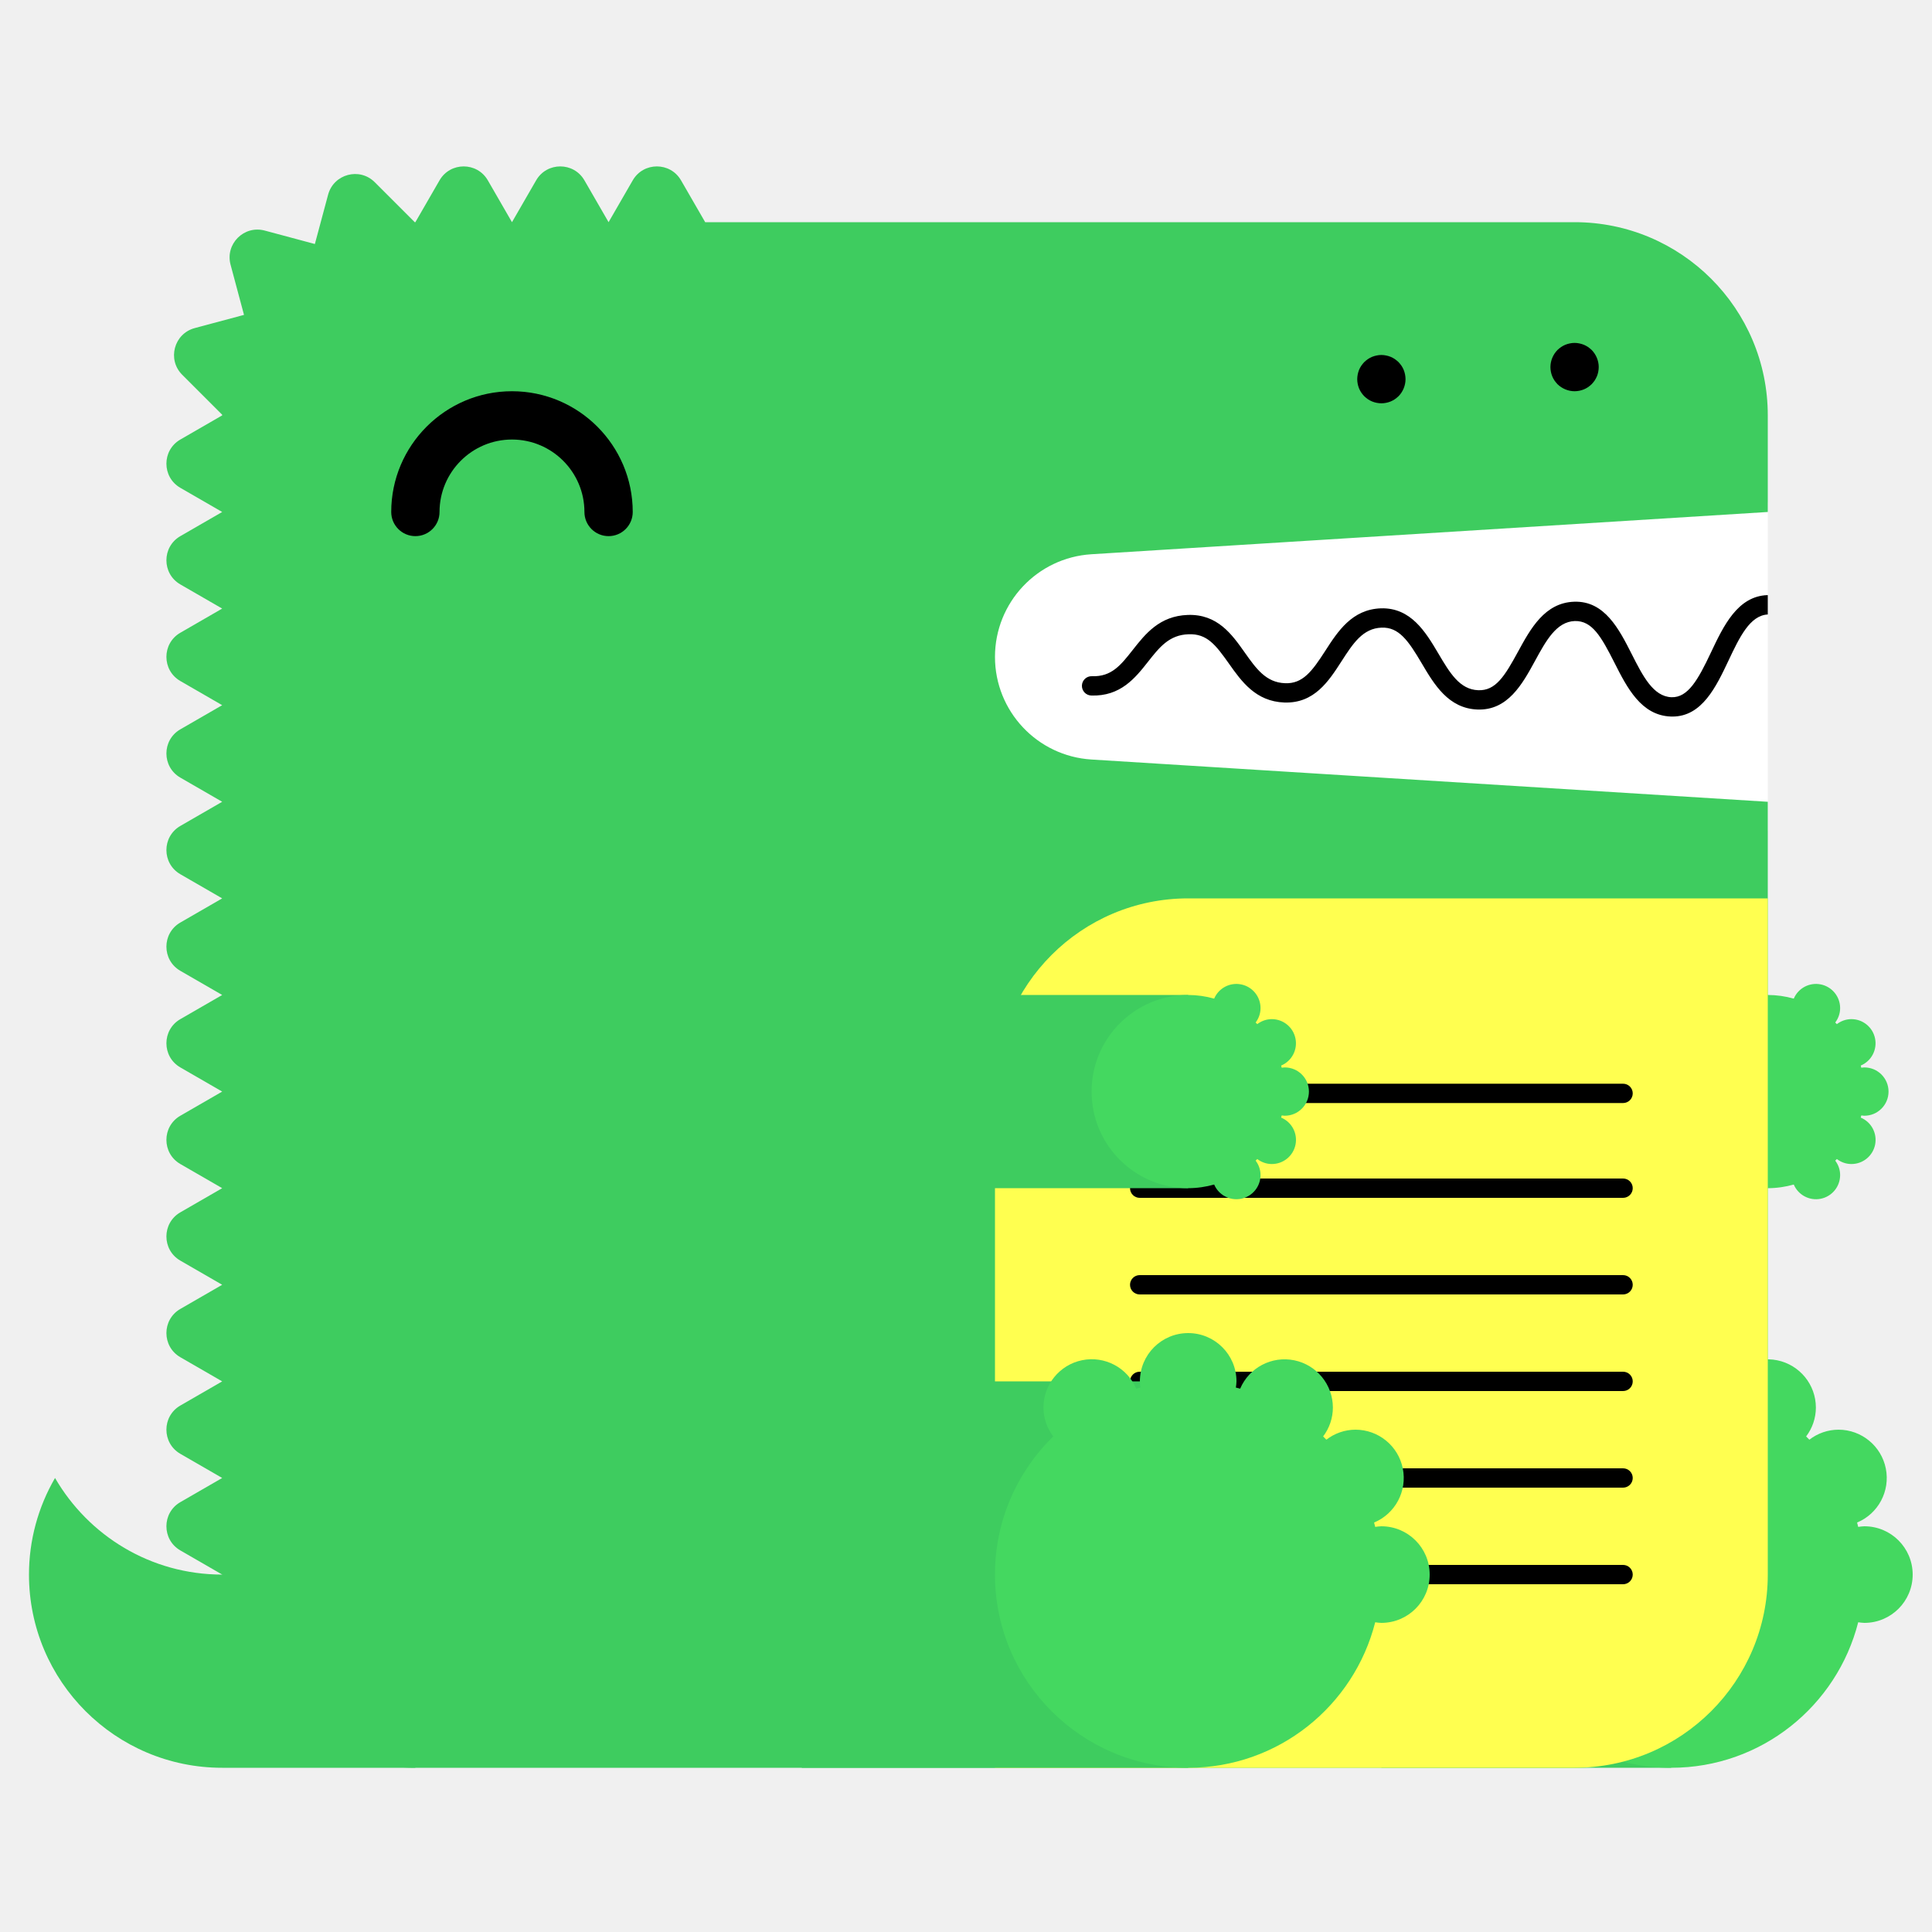
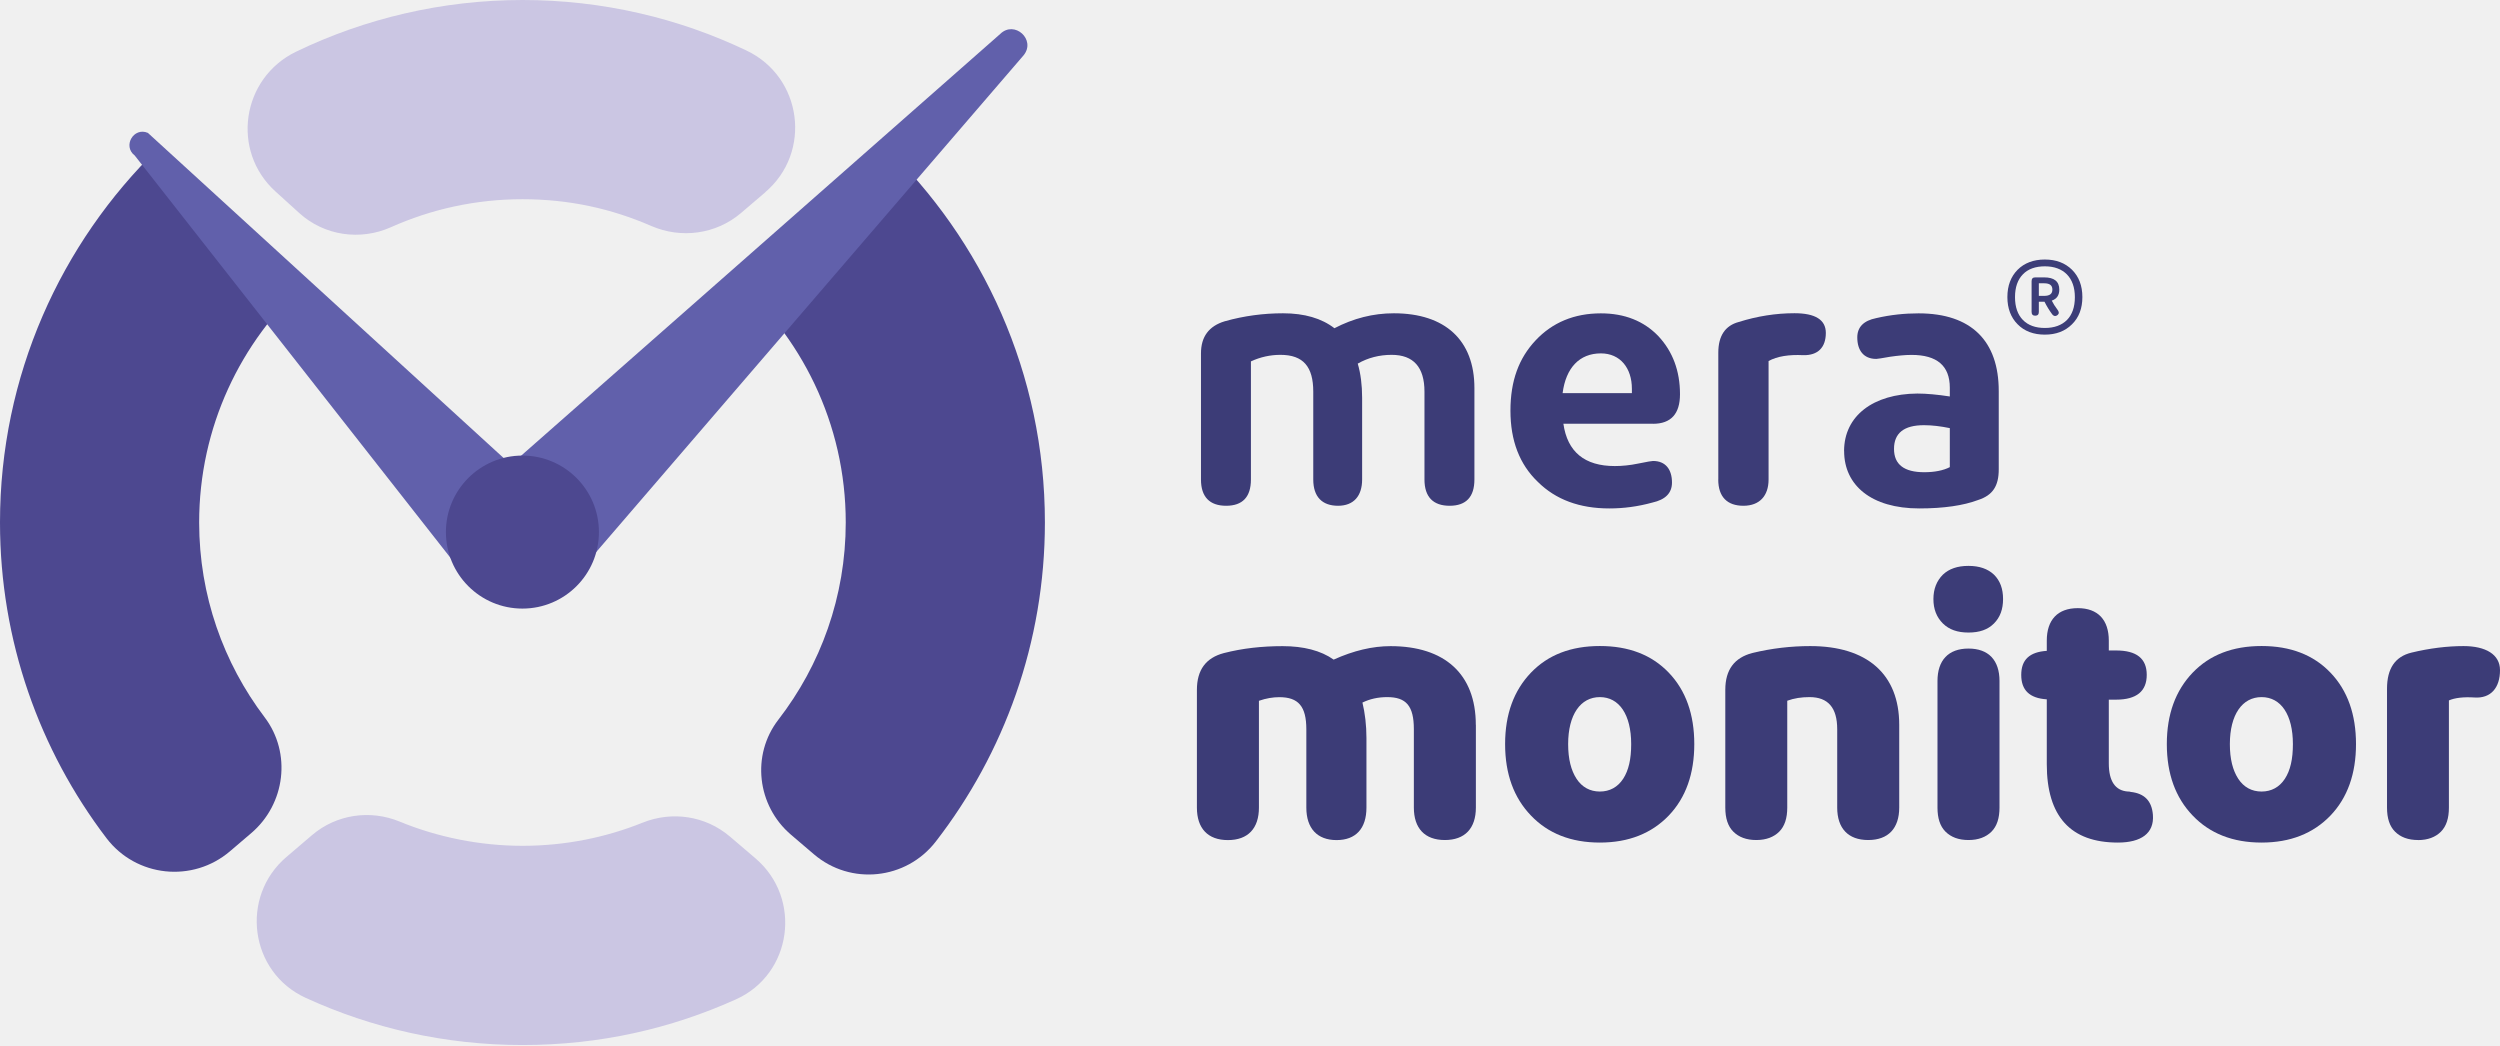
- <svg xmlns="http://www.w3.org/2000/svg" width="200" height="200" viewBox="0 0 200 200">
-   <g fill="none" fill-rule="evenodd">
-     <path fill="#FFF" d="M99 52h84v34H99z" />
-     <path d="M23 163c-7.398 0-13.843-4.027-17.303-10A19.886 19.886 0 0 0 3 163c0 11.046 8.954 20 20 20h20v-20H23z" fill="#3ECC5F" />
-     <path d="M112.98 57.376L183 53V43c0-11.046-8.954-20-20-20H73l-2.5-4.33c-1.112-1.925-3.889-1.925-5 0L63 23l-2.5-4.33c-1.111-1.925-3.889-1.925-5 0L53 23l-2.5-4.33c-1.111-1.925-3.889-1.925-5 0L43 23c-.022 0-.042.003-.065.003l-4.142-4.141c-1.57-1.571-4.252-.853-4.828 1.294l-1.369 5.104-5.192-1.392c-2.148-.575-4.111 1.389-3.535 3.536l1.39 5.193-5.102 1.367c-2.148.576-2.867 3.259-1.296 4.83l4.142 4.142c0 .021-.003.042-.003.064l-4.33 2.5c-1.925 1.111-1.925 3.889 0 5L23 53l-4.33 2.5c-1.925 1.111-1.925 3.889 0 5L23 63l-4.33 2.5c-1.925 1.111-1.925 3.889 0 5L23 73l-4.33 2.5c-1.925 1.111-1.925 3.889 0 5L23 83l-4.33 2.5c-1.925 1.111-1.925 3.889 0 5L23 93l-4.33 2.5c-1.925 1.111-1.925 3.889 0 5L23 103l-4.33 2.5c-1.925 1.111-1.925 3.889 0 5L23 113l-4.33 2.5c-1.925 1.111-1.925 3.889 0 5L23 123l-4.33 2.5c-1.925 1.111-1.925 3.889 0 5L23 133l-4.33 2.5c-1.925 1.111-1.925 3.889 0 5L23 143l-4.33 2.5c-1.925 1.111-1.925 3.889 0 5L23 153l-4.33 2.5c-1.925 1.111-1.925 3.889 0 5L23 163c0 11.046 8.954 20 20 20h120c11.046 0 20-8.954 20-20V83l-70.02-4.376A10.645 10.645 0 0 1 103 68c0-5.621 4.37-10.273 9.98-10.624" fill="#3ECC5F" />
-     <path fill="#3ECC5F" d="M143 183h30v-40h-30z" />
-     <path d="M193 158c-.219 0-.428.037-.639.064-.038-.15-.074-.301-.116-.451A5 5 0 0 0 190.32 148a4.96 4.96 0 0 0-3.016 1.036 26.531 26.531 0 0 0-.335-.336 4.955 4.955 0 0 0 1.011-2.987 5 5 0 0 0-9.599-1.959c-.148-.042-.297-.077-.445-.115.027-.211.064-.42.064-.639a5 5 0 0 0-5-5 5 5 0 0 0-5 5c0 .219.037.428.064.639-.148.038-.297.073-.445.115a4.998 4.998 0 0 0-9.599 1.959c0 1.125.384 2.151 1.011 2.987-3.717 3.632-6.031 8.693-6.031 14.3 0 11.046 8.954 20 20 20 9.339 0 17.16-6.41 19.361-15.064.211.027.42.064.639.064a5 5 0 0 0 5-5 5 5 0 0 0-5-5" fill="#44D860" />
-     <path fill="#3ECC5F" d="M153 123h30v-20h-30z" />
-     <path d="M193 115.5a2.5 2.5 0 1 0 0-5c-.109 0-.214.019-.319.032-.02-.075-.037-.15-.058-.225a2.501 2.501 0 0 0-.963-4.807c-.569 0-1.088.197-1.508.518a6.653 6.653 0 0 0-.168-.168c.314-.417.506-.931.506-1.494a2.5 2.5 0 0 0-4.8-.979A9.987 9.987 0 0 0 183 103c-5.522 0-10 4.478-10 10s4.478 10 10 10c.934 0 1.833-.138 2.69-.377a2.5 2.5 0 0 0 4.8-.979c0-.563-.192-1.077-.506-1.494.057-.055.113-.111.168-.168.42.321.939.518 1.508.518a2.5 2.5 0 0 0 .963-4.807c.021-.074.038-.15.058-.225.105.013.21.032.319.032" fill="#44D860" />
-     <path d="M63 55.5a2.5 2.5 0 0 1-2.5-2.5c0-4.136-3.364-7.5-7.5-7.5s-7.5 3.364-7.5 7.5a2.5 2.5 0 1 1-5 0c0-6.893 5.607-12.5 12.5-12.5S65.5 46.107 65.5 53a2.5 2.5 0 0 1-2.5 2.5" fill="#000" />
-     <path d="M103 183h60c11.046 0 20-8.954 20-20V93h-60c-11.046 0-20 8.954-20 20v70z" fill="#FFFF50" />
-     <path d="M168.02 124h-50.04a1 1 0 1 1 0-2h50.04a1 1 0 1 1 0 2m0 20h-50.04a1 1 0 1 1 0-2h50.04a1 1 0 1 1 0 2m0 20h-50.04a1 1 0 1 1 0-2h50.04a1 1 0 1 1 0 2m0-49.814h-50.04a1 1 0 1 1 0-2h50.04a1 1 0 1 1 0 2m0 19.814h-50.04a1 1 0 1 1 0-2h50.04a1 1 0 1 1 0 2m0 20h-50.04a1 1 0 1 1 0-2h50.04a1 1 0 1 1 0 2M183 61.611c-.012 0-.022-.006-.034-.005-3.09.105-4.552 3.196-5.842 5.923-1.346 2.85-2.387 4.703-4.093 4.647-1.889-.068-2.969-2.202-4.113-4.46-1.314-2.594-2.814-5.536-5.963-5.426-3.046.104-4.513 2.794-5.807 5.167-1.377 2.528-2.314 4.065-4.121 3.994-1.927-.07-2.951-1.805-4.136-3.813-1.321-2.236-2.848-4.75-5.936-4.664-2.994.103-4.465 2.385-5.763 4.4-1.373 2.13-2.335 3.428-4.165 3.351-1.973-.07-2.992-1.51-4.171-3.177-1.324-1.873-2.816-3.993-5.895-3.89-2.928.1-4.399 1.97-5.696 3.618-1.232 1.564-2.194 2.802-4.229 2.724a1 1 0 0 0-.072 2c3.017.101 4.545-1.8 5.872-3.487 1.177-1.496 2.193-2.787 4.193-2.855 1.926-.082 2.829 1.115 4.195 3.045 1.297 1.834 2.769 3.914 5.731 4.021 3.103.104 4.596-2.215 5.918-4.267 1.182-1.834 2.202-3.417 4.15-3.484 1.793-.067 2.769 1.35 4.145 3.681 1.297 2.197 2.766 4.686 5.787 4.796 3.125.108 4.634-2.62 5.949-5.035 1.139-2.088 2.214-4.06 4.119-4.126 1.793-.042 2.728 1.595 4.111 4.33 1.292 2.553 2.757 5.445 5.825 5.556l.169.003c3.064 0 4.518-3.075 5.805-5.794 1.139-2.41 2.217-4.68 4.067-4.773v-2z" fill="#000" />
-     <path fill="#3ECC5F" d="M83 183h40v-40H83z" />
-     <path d="M143 158c-.219 0-.428.037-.639.064-.038-.15-.074-.301-.116-.451A5 5 0 0 0 140.32 148a4.96 4.96 0 0 0-3.016 1.036 26.531 26.531 0 0 0-.335-.336 4.955 4.955 0 0 0 1.011-2.987 5 5 0 0 0-9.599-1.959c-.148-.042-.297-.077-.445-.115.027-.211.064-.42.064-.639a5 5 0 0 0-5-5 5 5 0 0 0-5 5c0 .219.037.428.064.639-.148.038-.297.073-.445.115a4.998 4.998 0 0 0-9.599 1.959c0 1.125.384 2.151 1.011 2.987-3.717 3.632-6.031 8.693-6.031 14.3 0 11.046 8.954 20 20 20 9.339 0 17.16-6.41 19.361-15.064.211.027.42.064.639.064a5 5 0 0 0 5-5 5 5 0 0 0-5-5" fill="#44D860" />
-     <path fill="#3ECC5F" d="M83 123h40v-20H83z" />
-     <path d="M133 115.5a2.5 2.5 0 1 0 0-5c-.109 0-.214.019-.319.032-.02-.075-.037-.15-.058-.225a2.501 2.501 0 0 0-.963-4.807c-.569 0-1.088.197-1.508.518a6.653 6.653 0 0 0-.168-.168c.314-.417.506-.931.506-1.494a2.5 2.5 0 0 0-4.8-.979A9.987 9.987 0 0 0 123 103c-5.522 0-10 4.478-10 10s4.478 10 10 10c.934 0 1.833-.138 2.69-.377a2.5 2.5 0 0 0 4.8-.979c0-.563-.192-1.077-.506-1.494.057-.055.113-.111.168-.168.42.321.939.518 1.508.518a2.5 2.5 0 0 0 .963-4.807c.021-.074.038-.15.058-.225.105.013.21.032.319.032" fill="#44D860" />
-     <path d="M143 41.75c-.16 0-.33-.02-.49-.05a2.52 2.52 0 0 1-.47-.14c-.15-.06-.29-.14-.431-.23-.13-.09-.259-.2-.38-.31-.109-.12-.219-.24-.309-.38s-.17-.28-.231-.43a2.619 2.619 0 0 1-.189-.96c0-.16.02-.33.05-.49.03-.16.08-.31.139-.47.061-.15.141-.29.231-.43.09-.13.2-.26.309-.38.121-.11.25-.22.38-.31.141-.09.281-.17.431-.23.149-.06.31-.11.47-.14.32-.07.65-.07.98 0 .159.03.32.08.47.14.149.06.29.14.43.23.13.09.259.2.38.31.11.12.22.25.31.38.09.14.17.28.23.43.06.16.11.31.14.47.029.16.05.33.05.49 0 .66-.271 1.31-.73 1.77-.121.11-.25.22-.38.31-.14.09-.281.17-.43.23a2.565 2.565 0 0 1-.96.19m20-1.25c-.66 0-1.3-.27-1.771-.73a3.802 3.802 0 0 1-.309-.38c-.09-.14-.17-.28-.231-.43a2.619 2.619 0 0 1-.189-.96c0-.66.27-1.3.729-1.77.121-.11.25-.22.38-.31.141-.09.281-.17.431-.23.149-.06.31-.11.47-.14.32-.07.66-.07.98 0 .159.03.32.08.47.14.149.06.29.14.43.23.13.09.259.2.38.31.459.47.73 1.11.73 1.77 0 .16-.021.33-.05.49-.03.16-.08.32-.14.47-.07.15-.14.29-.23.43-.09.13-.2.26-.31.38-.121.11-.25.22-.38.31-.14.09-.281.17-.43.23a2.565 2.565 0 0 1-.96.19" fill="#000" />
+ <svg xmlns="http://www.w3.org/2000/svg" id="Layer_1" viewBox="13.56 12.28 393.41 164.45">
+   <defs>
+     <style>
+       .cls-1 {
+         fill: #3c3d78;
+       }
+ 
+       .cls-2 {
+         fill: #4d4890;
+       }
+ 
+       .cls-3 {
+         fill: #6160ab;
+       }
+ 
+       .cls-4 {
+         isolation: isolate;
+       }
+ 
+       .cls-5 {
+         fill: #3c3c77;
+       }
+ 
+       .cls-6 {
+         fill: #cbc6e3;
+       }
+     </style>
+   </defs>
+   <g class="cls-4">
+     <path class="cls-1" d="M339.62,54.73c1.09,1.09,1.63,2.52,1.63,4.3s-.54,3.21-1.63,4.28c-1.09,1.09-2.52,1.63-4.28,1.63s-3.22-.54-4.28-1.63c-1.06-1.06-1.61-2.5-1.61-4.28s.54-3.22,1.61-4.3c1.06-1.06,2.5-1.61,4.28-1.61s3.19.54,4.28,1.61ZM335.34,63.89c1.48,0,2.65-.42,3.49-1.26.82-.84,1.24-2.03,1.24-3.59,0-3.07-1.76-4.85-4.72-4.85-1.48,0-2.65.42-3.46,1.26-.82.84-1.24,2.03-1.24,3.59s.42,2.75,1.24,3.59c.82.84,1.98,1.26,3.46,1.26ZM336.43,59.58c.22.45.54.96.99,1.56.07.12.12.25.12.35,0,.3-.35.52-.57.52-.17,0-.35-.1-.49-.3-.42-.57-.82-1.21-1.19-1.95h-.89v1.61c0,.4-.2.59-.57.59s-.57-.2-.57-.59v-4.85c0-.4.2-.59.57-.59h1.41c1.58,0,2.38.64,2.38,1.93,0,.89-.4,1.46-1.19,1.73ZM335.24,58.84c.87,0,1.29-.32,1.29-.99s-.42-.99-1.29-.99h-.84v1.98h.84Z" />
+   </g>
+   <g>
+     <g>
+       <path class="cls-5" d="M245.58,73.34v14.4c0,2.75-1.32,4.13-3.9,4.13s-3.96-1.38-3.96-4.13v-13.83c0-3.84-1.72-5.79-5.16-5.79-1.95,0-3.73.46-5.34,1.38.46,1.55.69,3.38.69,5.39v12.85c0,2.58-1.32,4.13-3.79,4.13s-3.9-1.38-3.9-4.13v-13.83c0-3.9-1.55-5.79-5.16-5.79-1.61,0-3.16.34-4.65,1.03v18.59c0,2.75-1.32,4.13-3.9,4.13s-3.96-1.38-3.96-4.13v-19.85c0-2.64,1.26-4.3,3.73-5.05,3.04-.86,6.14-1.26,9.18-1.26,3.39,0,6.08.8,8.09,2.35,2.98-1.55,6.08-2.35,9.35-2.35,8.09,0,12.68,4.25,12.68,11.76Z" />
+       <path class="cls-5" d="M273.69,78.96h-14.11c.63,4.42,3.33,6.66,8.09,6.66,1.09,0,2.35-.11,3.73-.4s2.12-.4,2.29-.4c2.01,0,2.98,1.38,2.98,3.39,0,1.66-1.03,2.7-3.1,3.16-2.29.63-4.53.92-6.77.92-4.65,0-8.43-1.38-11.25-4.19-2.87-2.75-4.3-6.48-4.3-11.19s1.32-8.26,3.96-11.07c2.64-2.81,6.08-4.25,10.27-4.25,3.73,0,6.77,1.2,9.07,3.61,2.24,2.41,3.38,5.45,3.38,9.12,0,3.1-1.43,4.65-4.25,4.65ZM270.36,74.15v-.69c0-3.27-1.84-5.57-4.88-5.57-3.38,0-5.51,2.29-6.02,6.25h10.9Z" />
+       <path class="cls-5" d="M283.96,87.74v-19.97c0-2.64,1.09-4.25,3.21-4.82,2.93-.92,5.85-1.38,8.78-1.38,3.27,0,4.93,1.03,4.93,3.1,0,2.29-1.26,3.56-3.56,3.5-2.24-.11-4.07.17-5.45.92v18.65c0,2.58-1.43,4.13-3.96,4.13s-3.96-1.38-3.96-4.13Z" />
+       <path class="cls-5" d="M303.75,83.27c0-5.56,4.59-9.01,11.53-9.06,1.49,0,3.21.17,5.11.46v-1.38c0-3.44-2.01-5.16-6.02-5.16-1.03,0-2.18.12-3.38.29-1.26.23-2.01.34-2.18.34-2.01,0-2.98-1.38-2.98-3.38,0-1.61.98-2.64,2.98-3.04,2.24-.52,4.47-.75,6.66-.75,8.32,0,12.62,4.36,12.62,12.22v12.34c0,2.58-.92,4.07-3.27,4.82-2.29.86-5.39,1.32-9.24,1.32-7.57,0-11.82-3.67-11.82-9.01ZM320.39,85.79v-6.14c-1.43-.29-2.75-.46-4.07-.46-3.16,0-4.71,1.26-4.71,3.73s1.61,3.67,4.76,3.67c1.66,0,3.04-.29,4.02-.8Z" />
+       <path class="cls-5" d="M245.81,126.34v13.02c0,3.27-1.72,5.11-4.88,5.11s-4.88-1.84-4.88-5.11v-12.33c0-3.67-1.21-5.05-4.19-5.05-1.43,0-2.75.29-3.9.86.4,1.66.63,3.56.63,5.57v10.96c0,3.27-1.66,5.11-4.7,5.11s-4.76-1.84-4.76-5.11v-12.33c0-3.62-1.26-5.05-4.25-5.05-.98,0-2.07.17-3.21.57v16.81c0,3.27-1.72,5.11-4.88,5.11s-4.88-1.84-4.88-5.11v-18.53c0-3.16,1.43-5.05,4.25-5.79,2.93-.75,5.97-1.09,9.24-1.09s6.02.69,8.03,2.12c3.16-1.43,6.14-2.12,8.95-2.12,8.49,0,13.42,4.36,13.42,12.39Z" />
+       <path class="cls-5" d="M265.32,144.87c-4.53,0-8.15-1.43-10.84-4.25-2.7-2.81-4.07-6.54-4.07-11.25s1.38-8.43,4.07-11.24c2.7-2.81,6.31-4.19,10.84-4.19s8.15,1.38,10.84,4.19c2.7,2.81,4.02,6.6,4.02,11.24s-1.32,8.43-4.02,11.25c-2.7,2.81-6.31,4.25-10.84,4.25ZM265.32,136.84c1.55,0,2.81-.69,3.67-2.01.86-1.32,1.26-3.1,1.26-5.45,0-4.65-1.89-7.4-4.93-7.4s-4.99,2.75-4.99,7.4c0,2.35.46,4.13,1.32,5.45.86,1.32,2.12,2.01,3.67,2.01Z" />
+       <path class="cls-5" d="M289.93,144.47c-1.55,0-2.75-.46-3.61-1.32-.86-.86-1.26-2.12-1.26-3.79v-18.53c0-3.16,1.43-5.05,4.25-5.79,3.1-.75,6.14-1.09,9.12-1.09,8.89,0,14,4.36,14,12.39v13.02c0,3.27-1.72,5.11-4.88,5.11s-4.88-1.84-4.88-5.11v-12.33c0-3.38-1.43-5.05-4.36-5.05-1.26,0-2.41.17-3.5.57v16.81c0,1.66-.4,2.93-1.26,3.79-.86.86-2.07,1.32-3.61,1.32Z" />
+       <path class="cls-5" d="M323.32,111.82c-1.72,0-3.04-.46-4.02-1.43-.98-.97-1.49-2.24-1.49-3.84s.52-2.87,1.49-3.84c.97-.92,2.29-1.38,4.02-1.38s3.04.46,4.02,1.38c.98.97,1.43,2.24,1.43,3.84s-.46,2.87-1.43,3.84c-.97.98-2.29,1.43-4.02,1.43ZM323.32,144.47c-1.55,0-2.75-.46-3.61-1.32-.86-.86-1.26-2.12-1.26-3.79v-19.91c0-3.27,1.72-5.11,4.88-5.11s4.88,1.84,4.88,5.11v19.91c0,1.66-.4,2.93-1.26,3.79-.86.86-2.07,1.32-3.61,1.32Z" />
+       <path class="cls-5" d="M346.84,144.87c-7.46,0-11.19-4.13-11.19-12.33v-10.21c-2.7-.17-4.02-1.43-4.02-3.84s1.32-3.61,4.02-3.79v-1.61c0-3.27,1.72-5.11,4.88-5.11s4.88,1.84,4.88,5.11v1.55h1.15c3.21,0,4.82,1.26,4.82,3.84s-1.61,3.9-4.82,3.9h-1.15v10.04c0,2.81,1.03,4.3,3.04,4.42.17,0,.29,0,.4.06,2.18.23,3.33,1.43,3.5,3.61.23,2.93-1.89,4.36-5.51,4.36Z" />
+       <path class="cls-5" d="M369.45,144.87c-4.53,0-8.15-1.43-10.84-4.25-2.7-2.81-4.07-6.54-4.07-11.25s1.38-8.43,4.07-11.24c2.7-2.81,6.31-4.19,10.84-4.19s8.15,1.38,10.84,4.19c2.7,2.81,4.02,6.6,4.02,11.24s-1.32,8.43-4.02,11.25c-2.7,2.81-6.31,4.25-10.84,4.25ZM369.45,136.84c1.55,0,2.81-.69,3.67-2.01.86-1.32,1.26-3.1,1.26-5.45,0-4.65-1.89-7.4-4.93-7.4s-4.99,2.75-4.99,7.4c0,2.35.46,4.13,1.32,5.45.86,1.32,2.12,2.01,3.67,2.01Z" />
+       <path class="cls-5" d="M394.06,144.47c-1.55,0-2.75-.46-3.61-1.32-.86-.86-1.26-2.12-1.26-3.79v-18.7c0-3.16,1.26-5.05,3.84-5.68,2.87-.69,5.62-1.03,8.2-1.03,3.5,0,5.74,1.32,5.74,3.79,0,2.75-1.43,4.48-4.02,4.3-1.78-.11-3.1.06-4.02.46v16.87c0,1.66-.4,2.93-1.26,3.79-.86.86-2.07,1.32-3.61,1.32Z" />
+     </g>
+     <path class="cls-6" d="M128.39,143.9c-3.8-3.24-9.08-4.03-13.71-2.16-5.85,2.35-12.23,3.64-18.9,3.64s-13.36-1.35-19.32-3.81c-4.65-1.92-9.97-1.14-13.8,2.13l-4.03,3.44c-7.36,6.28-5.78,18.13,3.02,22.16,10.4,4.77,21.96,7.43,34.13,7.43s23.34-2.57,33.6-7.19c8.85-3.98,10.45-15.88,3.07-22.18l-4.05-3.46Z" />
+     <path class="cls-6" d="M133.99,42.52c7.38-6.29,5.82-18.09-2.92-22.27-10.7-5.11-22.67-7.97-35.29-7.97s-24.84,2.92-35.62,8.13c-8.58,4.14-10.31,15.61-3.24,22.01l3.75,3.4c3.93,3.56,9.58,4.37,14.42,2.21,6.33-2.83,13.33-4.4,20.7-4.4s14.03,1.5,20.23,4.2c4.74,2.06,10.22,1.32,14.15-2.03l3.83-3.27Z" />
+     <path class="cls-2" d="M44.9,94.5c0-14.98,6.51-28.46,16.84-37.78l-23.28-21.1c-15.35,14.95-24.9,35.82-24.9,58.88,0,18.65,6.24,35.86,16.75,49.67,4.68,6.15,13.57,7.08,19.44,2.07l3.35-2.86c5.37-4.58,6.37-12.6,2.1-18.23-6.46-8.53-10.3-19.15-10.3-30.65Z" />
+     <path class="cls-2" d="M152.59,35.12l-23.99,20.46s-.02.06,0,.08c11.03,9.34,18.05,23.28,18.05,38.83,0,11.68-3.96,22.45-10.6,31.04-4.3,5.56-3.36,13.55,1.99,18.11l3.61,3.08c5.78,4.93,14.5,4.01,19.16-2,10.77-13.9,17.18-31.34,17.18-50.24,0-23.32-9.76-44.4-25.4-59.38Z" />
+     <path class="cls-3" d="M88.96,105.81L34.76,36.75c-1.94-1.48-.17-4.52,2.07-3.56l61.83,56.51-9.7,16.11h0Z" />
+     <path class="cls-3" d="M94.21,85.18L170.96,17.62c2.25-2.2,5.67.92,3.68,3.36l-70.39,81.81-10.04-17.61Z" />
+     <circle class="cls-2" cx="95.77" cy="96.01" r="12.04" />
  </g>
</svg>
